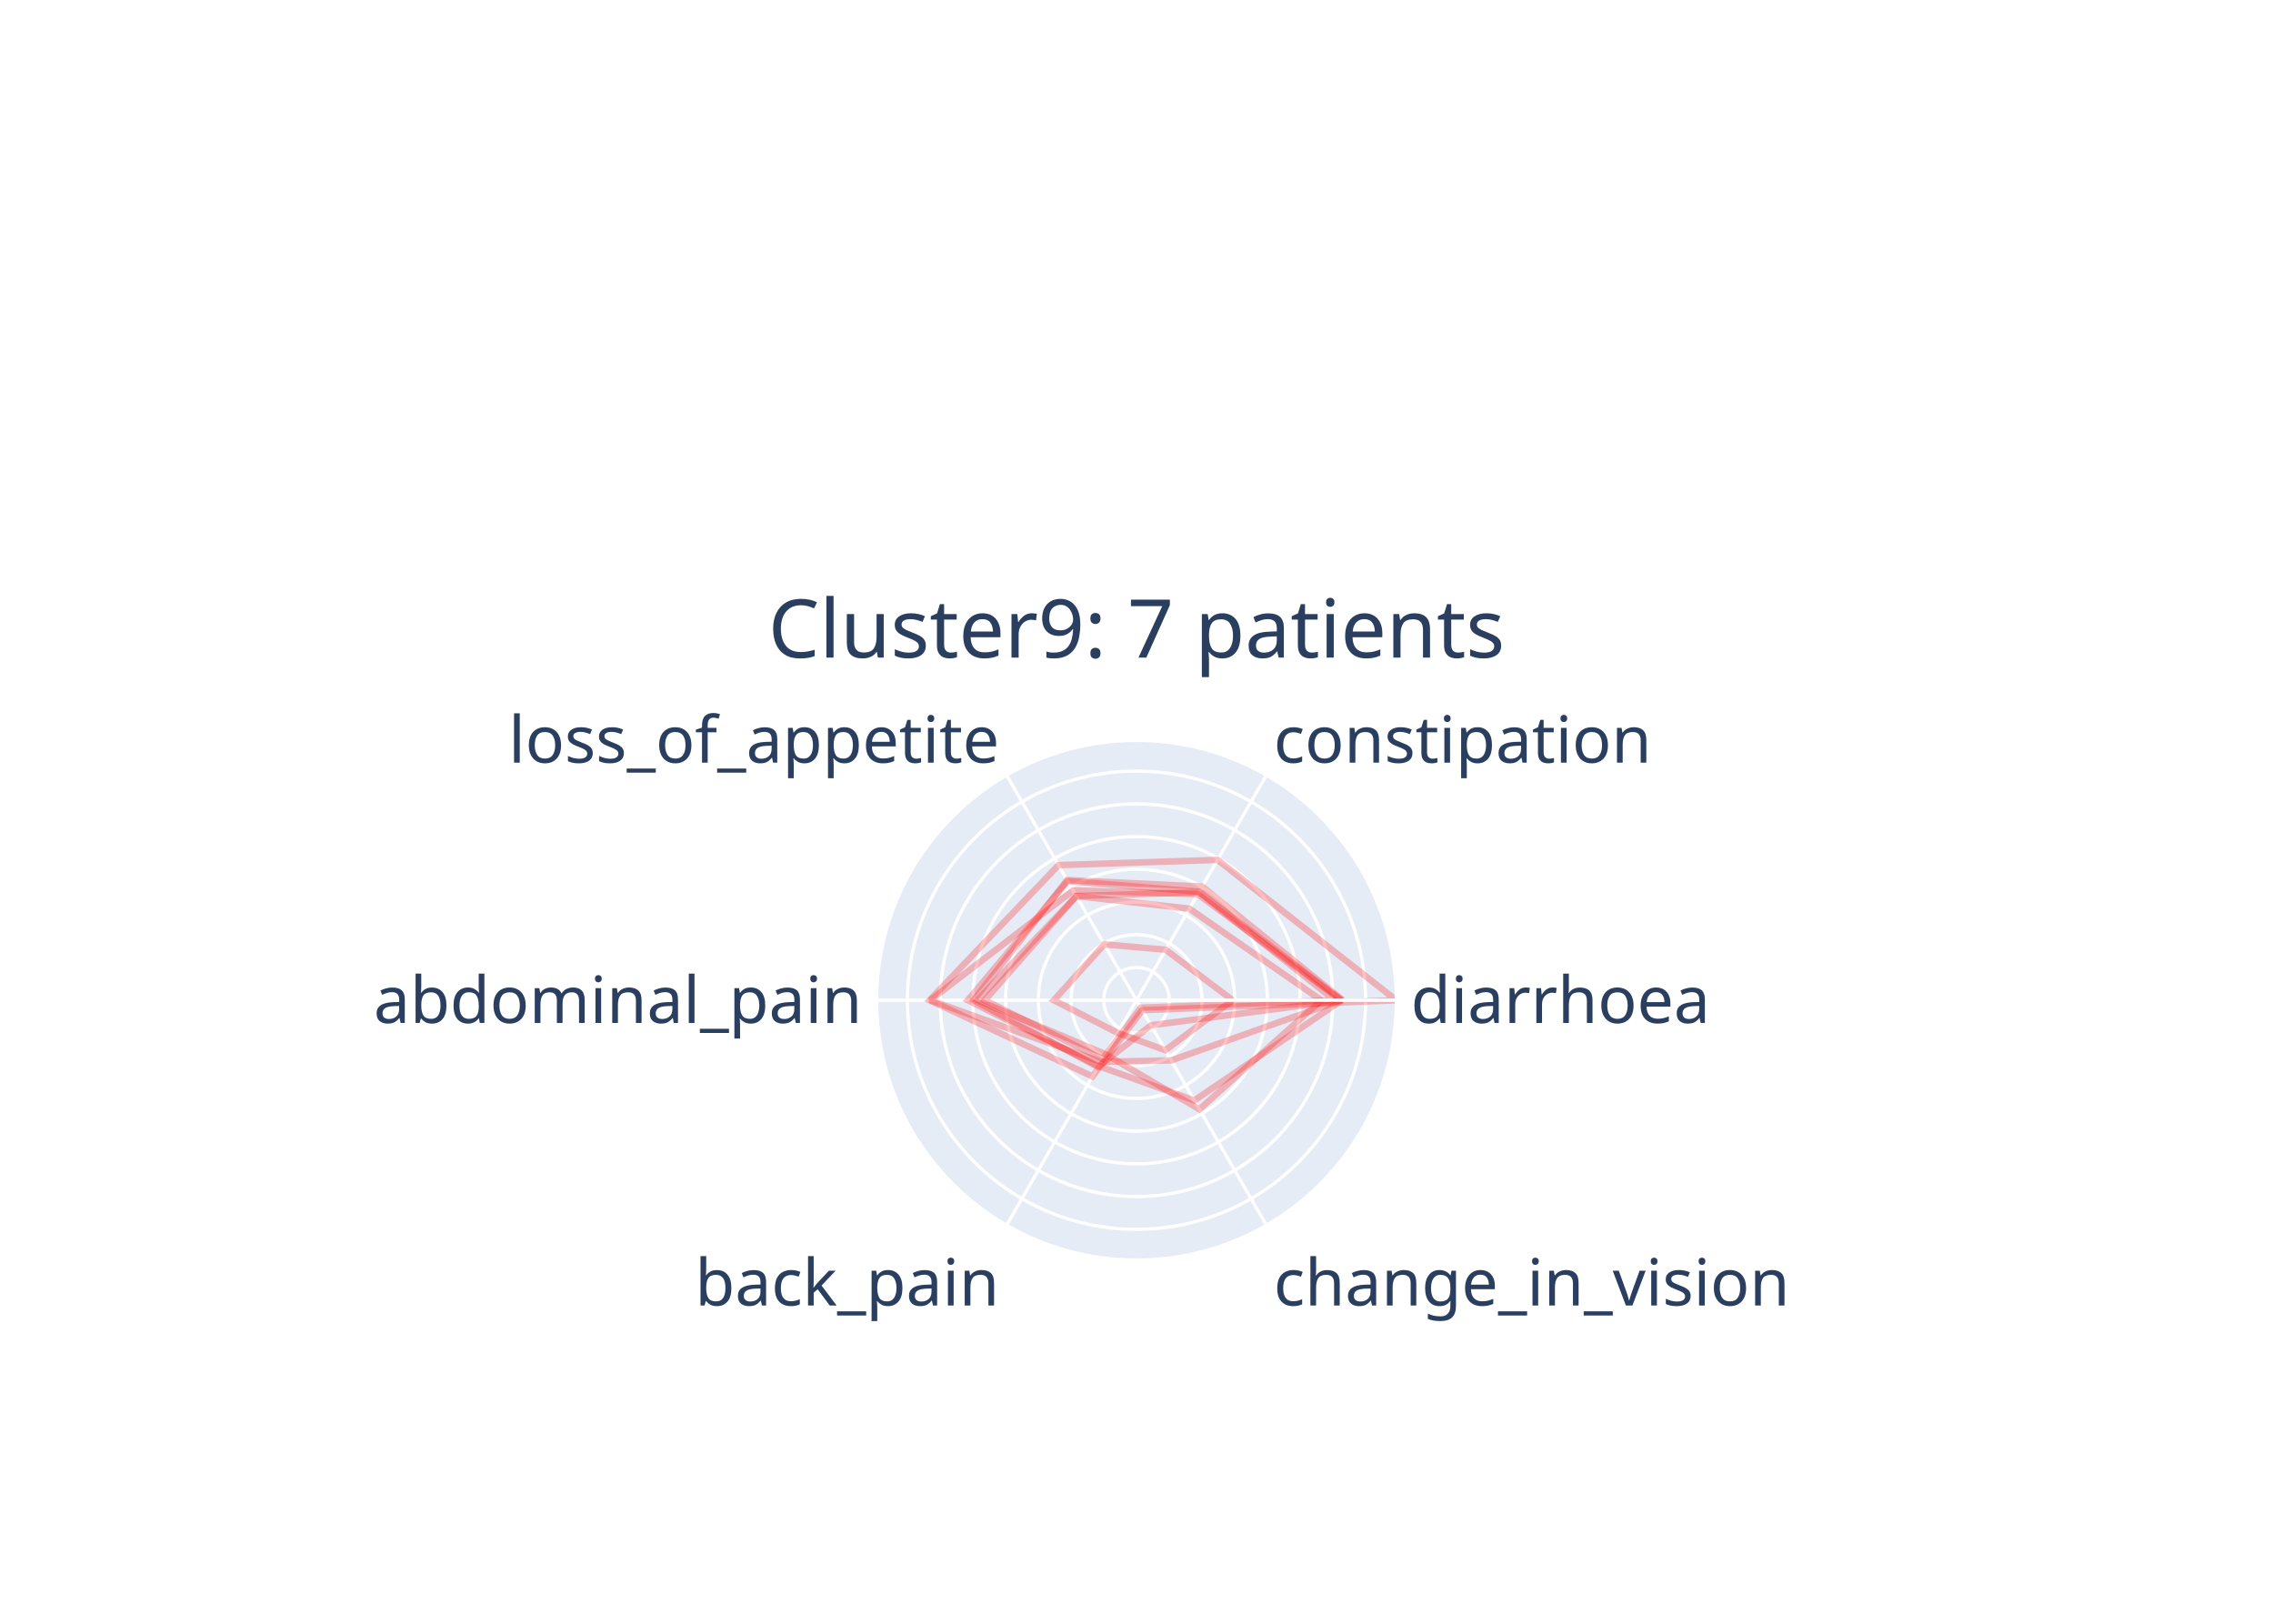
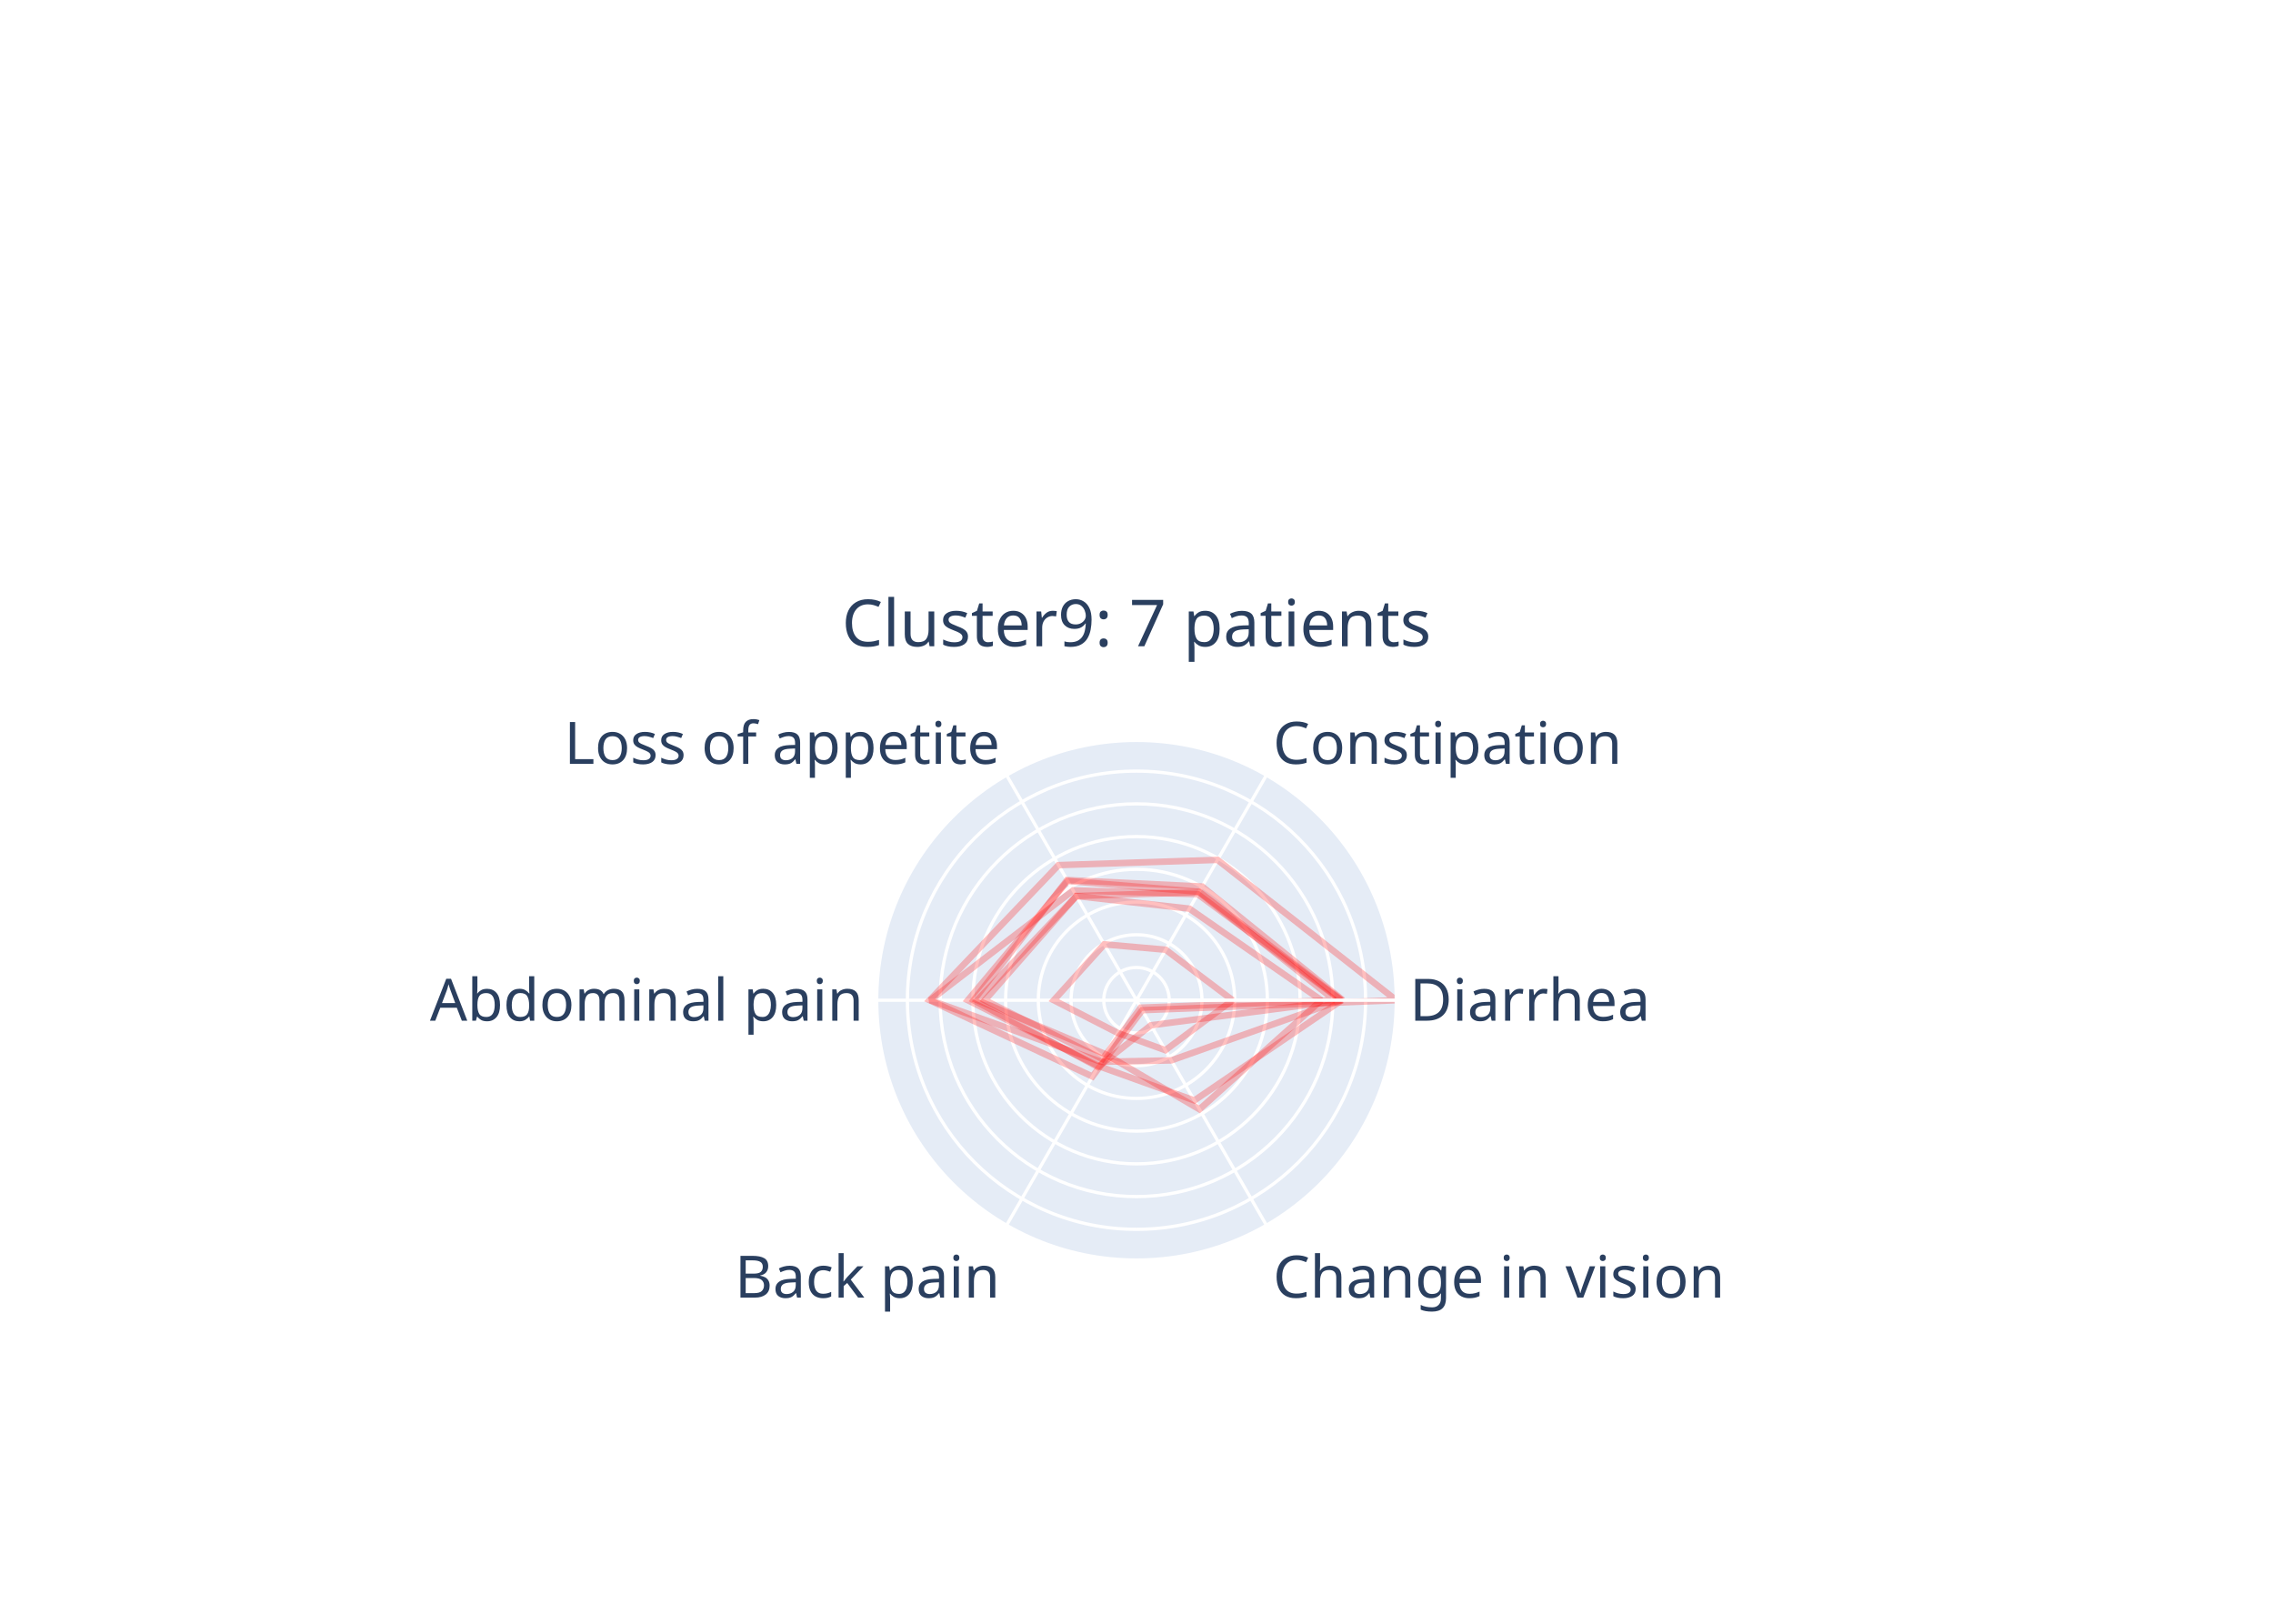
<svg xmlns="http://www.w3.org/2000/svg" class="main-svg" width="700" height="500" style="" viewBox="0 0 700 500">
  <rect x="0" y="0" width="700" height="500" style="fill: rgb(255, 255, 255); fill-opacity: 1;" />
-   <defs id="defs-57dbb4">
+   <defs id="defs-ab672c">
    <g class="clips">
-       <clipPath id="clip57dbb4polar-for-traces">
+       <clipPath id="clipab672cpolar-for-traces">
        <path d="M80,0A80,80 0,1,0 -80,-9.797174393178826e-15A80,80 0,1,0 80,1.9594348786357652e-14Z" transform="translate(80,80)" />
      </clipPath>
    </g>
    <g class="gradients" />
    <g class="patterns" />
  </defs>
  <g class="bglayer" />
  <g class="layer-below">
    <g class="imagelayer" />
    <g class="shapelayer" />
  </g>
  <g class="cartesianlayer" />
  <g class="polarlayer">
    <g class="polar">
      <g class="polarsublayer draglayer" />
      <g class="polarsublayer plotbg">
        <path d="M80,0A80,80 0,1,0 -80,-9.797174393178826e-15A80,80 0,1,0 80,1.9594348786357652e-14Z" transform="translate(350,308)" style="fill: rgb(229, 236, 246); fill-opacity: 1;" />
      </g>
      <g class="polarsublayer backplot">
        <g class="maplayer" />
      </g>
      <g class="polarsublayer angular-grid" style="fill: none;">
        <path class="angularaxisgrid" d="M350,308L430,308" style="stroke: rgb(255, 255, 255); stroke-opacity: 1; stroke-width: 1px;" />
        <path class="angularaxisgrid" d="M350,308L390,238.718" style="stroke: rgb(255, 255, 255); stroke-opacity: 1; stroke-width: 1px;" />
        <path class="angularaxisgrid" d="M350,308L310,238.718" style="stroke: rgb(255, 255, 255); stroke-opacity: 1; stroke-width: 1px;" />
        <path class="angularaxisgrid" d="M350,308L270,308" style="stroke: rgb(255, 255, 255); stroke-opacity: 1; stroke-width: 1px;" />
        <path class="angularaxisgrid" d="M350,308L310,377.282" style="stroke: rgb(255, 255, 255); stroke-opacity: 1; stroke-width: 1px;" />
        <path class="angularaxisgrid" d="M350,308L390,377.282" style="stroke: rgb(255, 255, 255); stroke-opacity: 1; stroke-width: 1px;" />
      </g>
      <g class="polarsublayer radial-grid" transform="translate(350,308)" style="fill: none;">
        <path class="xgrid" d="M10.08,0A10.08,10.08 0,1,0 -10.08,-1.234443973540532e-15A10.08,10.08 0,1,0 10.08,2.468887947081064e-15Z" style="stroke: rgb(255, 255, 255); stroke-opacity: 1; stroke-width: 1px;" />
        <path class="xgrid" d="M20.16,0A20.16,20.16 0,1,0 -20.16,-2.468887947081064e-15A20.16,20.16 0,1,0 20.16,4.937775894162128e-15Z" style="stroke: rgb(255, 255, 255); stroke-opacity: 1; stroke-width: 1px;" />
        <path class="xgrid" d="M30.24,0A30.24,30.24 0,1,0 -30.24,-3.703331920621596e-15A30.24,30.24 0,1,0 30.24,7.406663841243192e-15Z" style="stroke: rgb(255, 255, 255); stroke-opacity: 1; stroke-width: 1px;" />
        <path class="xgrid" d="M40.31,0A40.31,40.31 0,1,0 -40.31,-4.936551247362981e-15A40.31,40.31 0,1,0 40.31,9.873102494725961e-15Z" style="stroke: rgb(255, 255, 255); stroke-opacity: 1; stroke-width: 1px;" />
        <path class="xgrid" d="M50.39,0A50.39,50.39 0,1,0 -50.39,-6.170995220903513e-15A50.39,50.39 0,1,0 50.39,1.2341990441807025e-14Z" style="stroke: rgb(255, 255, 255); stroke-opacity: 1; stroke-width: 1px;" />
        <path class="xgrid" d="M60.47,0A60.47,60.47 0,1,0 -60.47,-7.405439194444044e-15A60.47,60.47 0,1,0 60.47,1.4810878388888088e-14Z" style="stroke: rgb(255, 255, 255); stroke-opacity: 1; stroke-width: 1px;" />
        <path class="xgrid" d="M70.55,0A70.55,70.55 0,1,0 -70.55,-8.639883167984576e-15A70.55,70.55 0,1,0 70.55,1.7279766335969152e-14Z" style="stroke: rgb(255, 255, 255); stroke-opacity: 1; stroke-width: 1px;" />
      </g>
-       <g class="polarsublayer frontplot" transform="translate(270,228)" clip-path="url(#clip57dbb4polar-for-traces)">
+       <g class="polarsublayer frontplot" transform="translate(270,228)" clip-path="url(#clipab672cpolar-for-traces)">
        <g class="barlayer" />
        <g class="scatterlayer">
-           <g class="trace scatter trace9a68f2" style="stroke-miterlimit: 2; opacity: 0.25;">
+           <g class="trace scatter trace84a9f7" style="stroke-miterlimit: 2; opacity: 0.25;">
            <g class="fills" />
            <g class="errorbars" />
            <g class="lines">
              <path class="js-line" d="M143.21,80L99.28,46.6L58.8,43.28L28.06,80L68.3,100.27L97.81,110.86L143.21,80" style="vector-effect: none; fill: none; stroke: rgb(255, 0, 0); stroke-opacity: 1; stroke-width: 2px; opacity: 1;" />
            </g>
            <g class="points" />
            <g class="text" />
          </g>
-           <g class="trace scatter trace72c45b" style="stroke-miterlimit: 2; opacity: 0.25;">
+           <g class="trace scatter trace3523cf" style="stroke-miterlimit: 2; opacity: 0.25;">
            <g class="fills" />
            <g class="errorbars" />
            <g class="lines">
              <path class="js-line" d="M109.6,80L88.98,64.45L70.07,62.8L54.54,80L74.19,90.06L88.88,95.39L109.6,80" style="vector-effect: none; fill: none; stroke: rgb(255, 0, 0); stroke-opacity: 1; stroke-width: 2px; opacity: 1;" />
            </g>
            <g class="points" />
            <g class="text" />
          </g>
-           <g class="trace scatter trace4da171" style="stroke-miterlimit: 2; opacity: 0.25;">
+           <g class="trace scatter trace2fc68d" style="stroke-miterlimit: 2; opacity: 0.25;">
            <g class="fills" />
            <g class="errorbars" />
            <g class="lines">
              <path class="js-line" d="M142.95,80L98.86,47.34L60.48,46.18L16.49,80L69.05,98.96L90.7,98.53L142.95,80" style="vector-effect: none; fill: none; stroke: rgb(255, 0, 0); stroke-opacity: 1; stroke-width: 2px; opacity: 1;" />
            </g>
            <g class="points" />
            <g class="text" />
          </g>
-           <g class="trace scatter tracec78318" style="stroke-miterlimit: 2; opacity: 0.25;">
+           <g class="trace scatter trace26e134" style="stroke-miterlimit: 2; opacity: 0.25;">
            <g class="fills" />
            <g class="errorbars" />
            <g class="lines">
              <path class="js-line" d="M143.56,80L100.21,44.99L58.64,43L29.84,80L68.13,100.56L84.45,87.71L143.56,80" style="vector-effect: none; fill: none; stroke: rgb(255, 0, 0); stroke-opacity: 1; stroke-width: 2px; opacity: 1;" />
            </g>
            <g class="points" />
            <g class="text" />
          </g>
-           <g class="trace scatter trace2dfb2a" style="stroke-miterlimit: 2; opacity: 0.25;">
+           <g class="trace scatter tracea83600" style="stroke-miterlimit: 2; opacity: 0.25;">
            <g class="fills" />
            <g class="errorbars" />
            <g class="lines">
              <path class="js-line" d="M136.91,80L96.28,51.8L61.48,47.92L30.97,80L70.41,96.6L99.39,113.59L136.91,80" style="vector-effect: none; fill: none; stroke: rgb(255, 0, 0); stroke-opacity: 1; stroke-width: 2px; opacity: 1;" />
            </g>
            <g class="points" />
            <g class="text" />
          </g>
-           <g class="trace scatter trace9e789d" style="stroke-miterlimit: 2; opacity: 0.25;">
+           <g class="trace scatter trace99046f" style="stroke-miterlimit: 2; opacity: 0.25;">
            <g class="fills" />
            <g class="errorbars" />
            <g class="lines">
              <path class="js-line" d="M160,80L104.95,36.78L55.98,38.4L16.29,80L66.44,103.49L81.77,83.07L160,80" style="vector-effect: none; fill: none; stroke: rgb(255, 0, 0); stroke-opacity: 1; stroke-width: 2px; opacity: 1;" />
            </g>
            <g class="points" />
            <g class="text" />
          </g>
-           <g class="trace scatter trace9cb38f" style="stroke-miterlimit: 2; opacity: 0.25;">
+           <g class="trace scatter trace7f1aef" style="stroke-miterlimit: 2; opacity: 0.25;">
            <g class="fills" />
            <g class="errorbars" />
            <g class="lines">
              <path class="js-line" d="M141.03,80L99.21,46.73L61.47,47.91L33.31,80L69.54,98.12L81.32,82.29L141.03,80" style="vector-effect: none; fill: none; stroke: rgb(255, 0, 0); stroke-opacity: 1; stroke-width: 2px; opacity: 1;" />
            </g>
            <g class="points" />
            <g class="text" />
          </g>
        </g>
      </g>
      <g class="polarsublayer angular-line">
        <path d="M80,0A80,80 0,1,0 -80,-9.797174393178826e-15A80,80 0,1,0 80,1.9594348786357652e-14Z" transform="translate(350,308)" stroke-width="1" style="fill: none; stroke: rgb(255, 255, 255); stroke-opacity: 1;" />
      </g>
      <g class="polarsublayer radial-line">
        <line x1="0" y1="0" x2="80" y2="0" transform="translate(350,308)" stroke-width="1" style="fill: none; stroke: rgb(255, 255, 255); stroke-opacity: 1;" />
      </g>
      <g class="polarsublayer angular-axis">
        <g class="angularaxistick">
-           <text text-anchor="start" x="4.5" y="7" transform="translate(430,308)" style="font-family: sans-serif; font-size: 20px; fill: rgb(42, 63, 95); fill-opacity: 1; white-space: pre; opacity: 1;">diarrhoea</text>
+           <text text-anchor="start" x="4.1" y="6.3" transform="translate(430,308)" style="font-family: sans-serif; font-size: 18px; fill: rgb(42, 63, 95); fill-opacity: 1; white-space: pre; opacity: 1;">Diarrhea</text>
        </g>
        <g class="angularaxistick">
-           <text text-anchor="start" x="2.25" y="-3.861" transform="translate(390,238.718)" style="font-family: sans-serif; font-size: 20px; fill: rgb(42, 63, 95); fill-opacity: 1; white-space: pre; opacity: 1;">constipation</text>
+           <text text-anchor="start" x="2.05" y="-3.518" transform="translate(390,238.718)" style="font-family: sans-serif; font-size: 18px; fill: rgb(42, 63, 95); fill-opacity: 1; white-space: pre; opacity: 1;">Constipation</text>
        </g>
        <g class="angularaxistick">
-           <text text-anchor="end" x="-2.25" y="-3.861" transform="translate(310,238.718)" style="font-family: sans-serif; font-size: 20px; fill: rgb(42, 63, 95); fill-opacity: 1; white-space: pre; opacity: 1;">loss_of_appetite</text>
+           <text text-anchor="end" x="-2.05" y="-3.518" transform="translate(310,238.718)" style="font-family: sans-serif; font-size: 18px; fill: rgb(42, 63, 95); fill-opacity: 1; white-space: pre; opacity: 1;">Loss of appetite</text>
        </g>
        <g class="angularaxistick">
-           <text text-anchor="end" x="-4.5" y="7" transform="translate(270,308)" style="font-family: sans-serif; font-size: 20px; fill: rgb(42, 63, 95); fill-opacity: 1; white-space: pre; opacity: 1;">abdominal_pain</text>
+           <text text-anchor="end" x="-4.1" y="6.3" transform="translate(270,308)" style="font-family: sans-serif; font-size: 18px; fill: rgb(42, 63, 95); fill-opacity: 1; white-space: pre; opacity: 1;">Abdominal pain</text>
        </g>
        <g class="angularaxistick">
-           <text text-anchor="end" x="-2.25" y="24.718" transform="translate(310,377.282)" style="font-family: sans-serif; font-size: 20px; fill: rgb(42, 63, 95); fill-opacity: 1; white-space: pre; opacity: 1;">back_pain</text>
+           <text text-anchor="end" x="-2.05" y="22.289" transform="translate(310,377.282)" style="font-family: sans-serif; font-size: 18px; fill: rgb(42, 63, 95); fill-opacity: 1; white-space: pre; opacity: 1;">Back pain</text>
        </g>
        <g class="angularaxistick">
-           <text text-anchor="start" x="2.25" y="24.718" transform="translate(390,377.282)" style="font-family: sans-serif; font-size: 20px; fill: rgb(42, 63, 95); fill-opacity: 1; white-space: pre; opacity: 1;">change_in_vision</text>
+           <text text-anchor="start" x="2.05" y="22.289" transform="translate(390,377.282)" style="font-family: sans-serif; font-size: 18px; fill: rgb(42, 63, 95); fill-opacity: 1; white-space: pre; opacity: 1;">Change in vision</text>
        </g>
      </g>
      <g class="polarsublayer radial-axis" display="none" />
    </g>
  </g>
  <g class="smithlayer" />
  <g class="ternarylayer" />
  <g class="geolayer" />
  <g class="funnelarealayer" />
  <g class="pielayer" />
  <g class="iciclelayer" />
  <g class="treemaplayer" />
  <g class="sunburstlayer" />
  <g class="glimages" />
-   <defs id="topdefs-57dbb4">
+   <defs id="topdefs-ab672c">
    <g class="clips" />
  </defs>
  <g class="layer-above">
    <g class="imagelayer" />
    <g class="shapelayer" />
  </g>
  <g class="infolayer">
    <g class="g-gtitle">
-       <text class="gtitle" x="350" y="185" text-anchor="middle" dy="0.7em" style="opacity: 1; font-family: sans-serif; font-size: 25px; fill: rgb(42, 63, 95); fill-opacity: 1; white-space: pre;">Cluster9: 7 patients</text>
+       <text class="gtitle" x="350" y="185" text-anchor="middle" dy="0.7em" style="opacity: 1; font-family: sans-serif; font-size: 20px; fill: rgb(42, 63, 95); fill-opacity: 1; white-space: pre;">Cluster9: 7 patients</text>
    </g>
    <g class="g-polartitle" />
  </g>
</svg>
